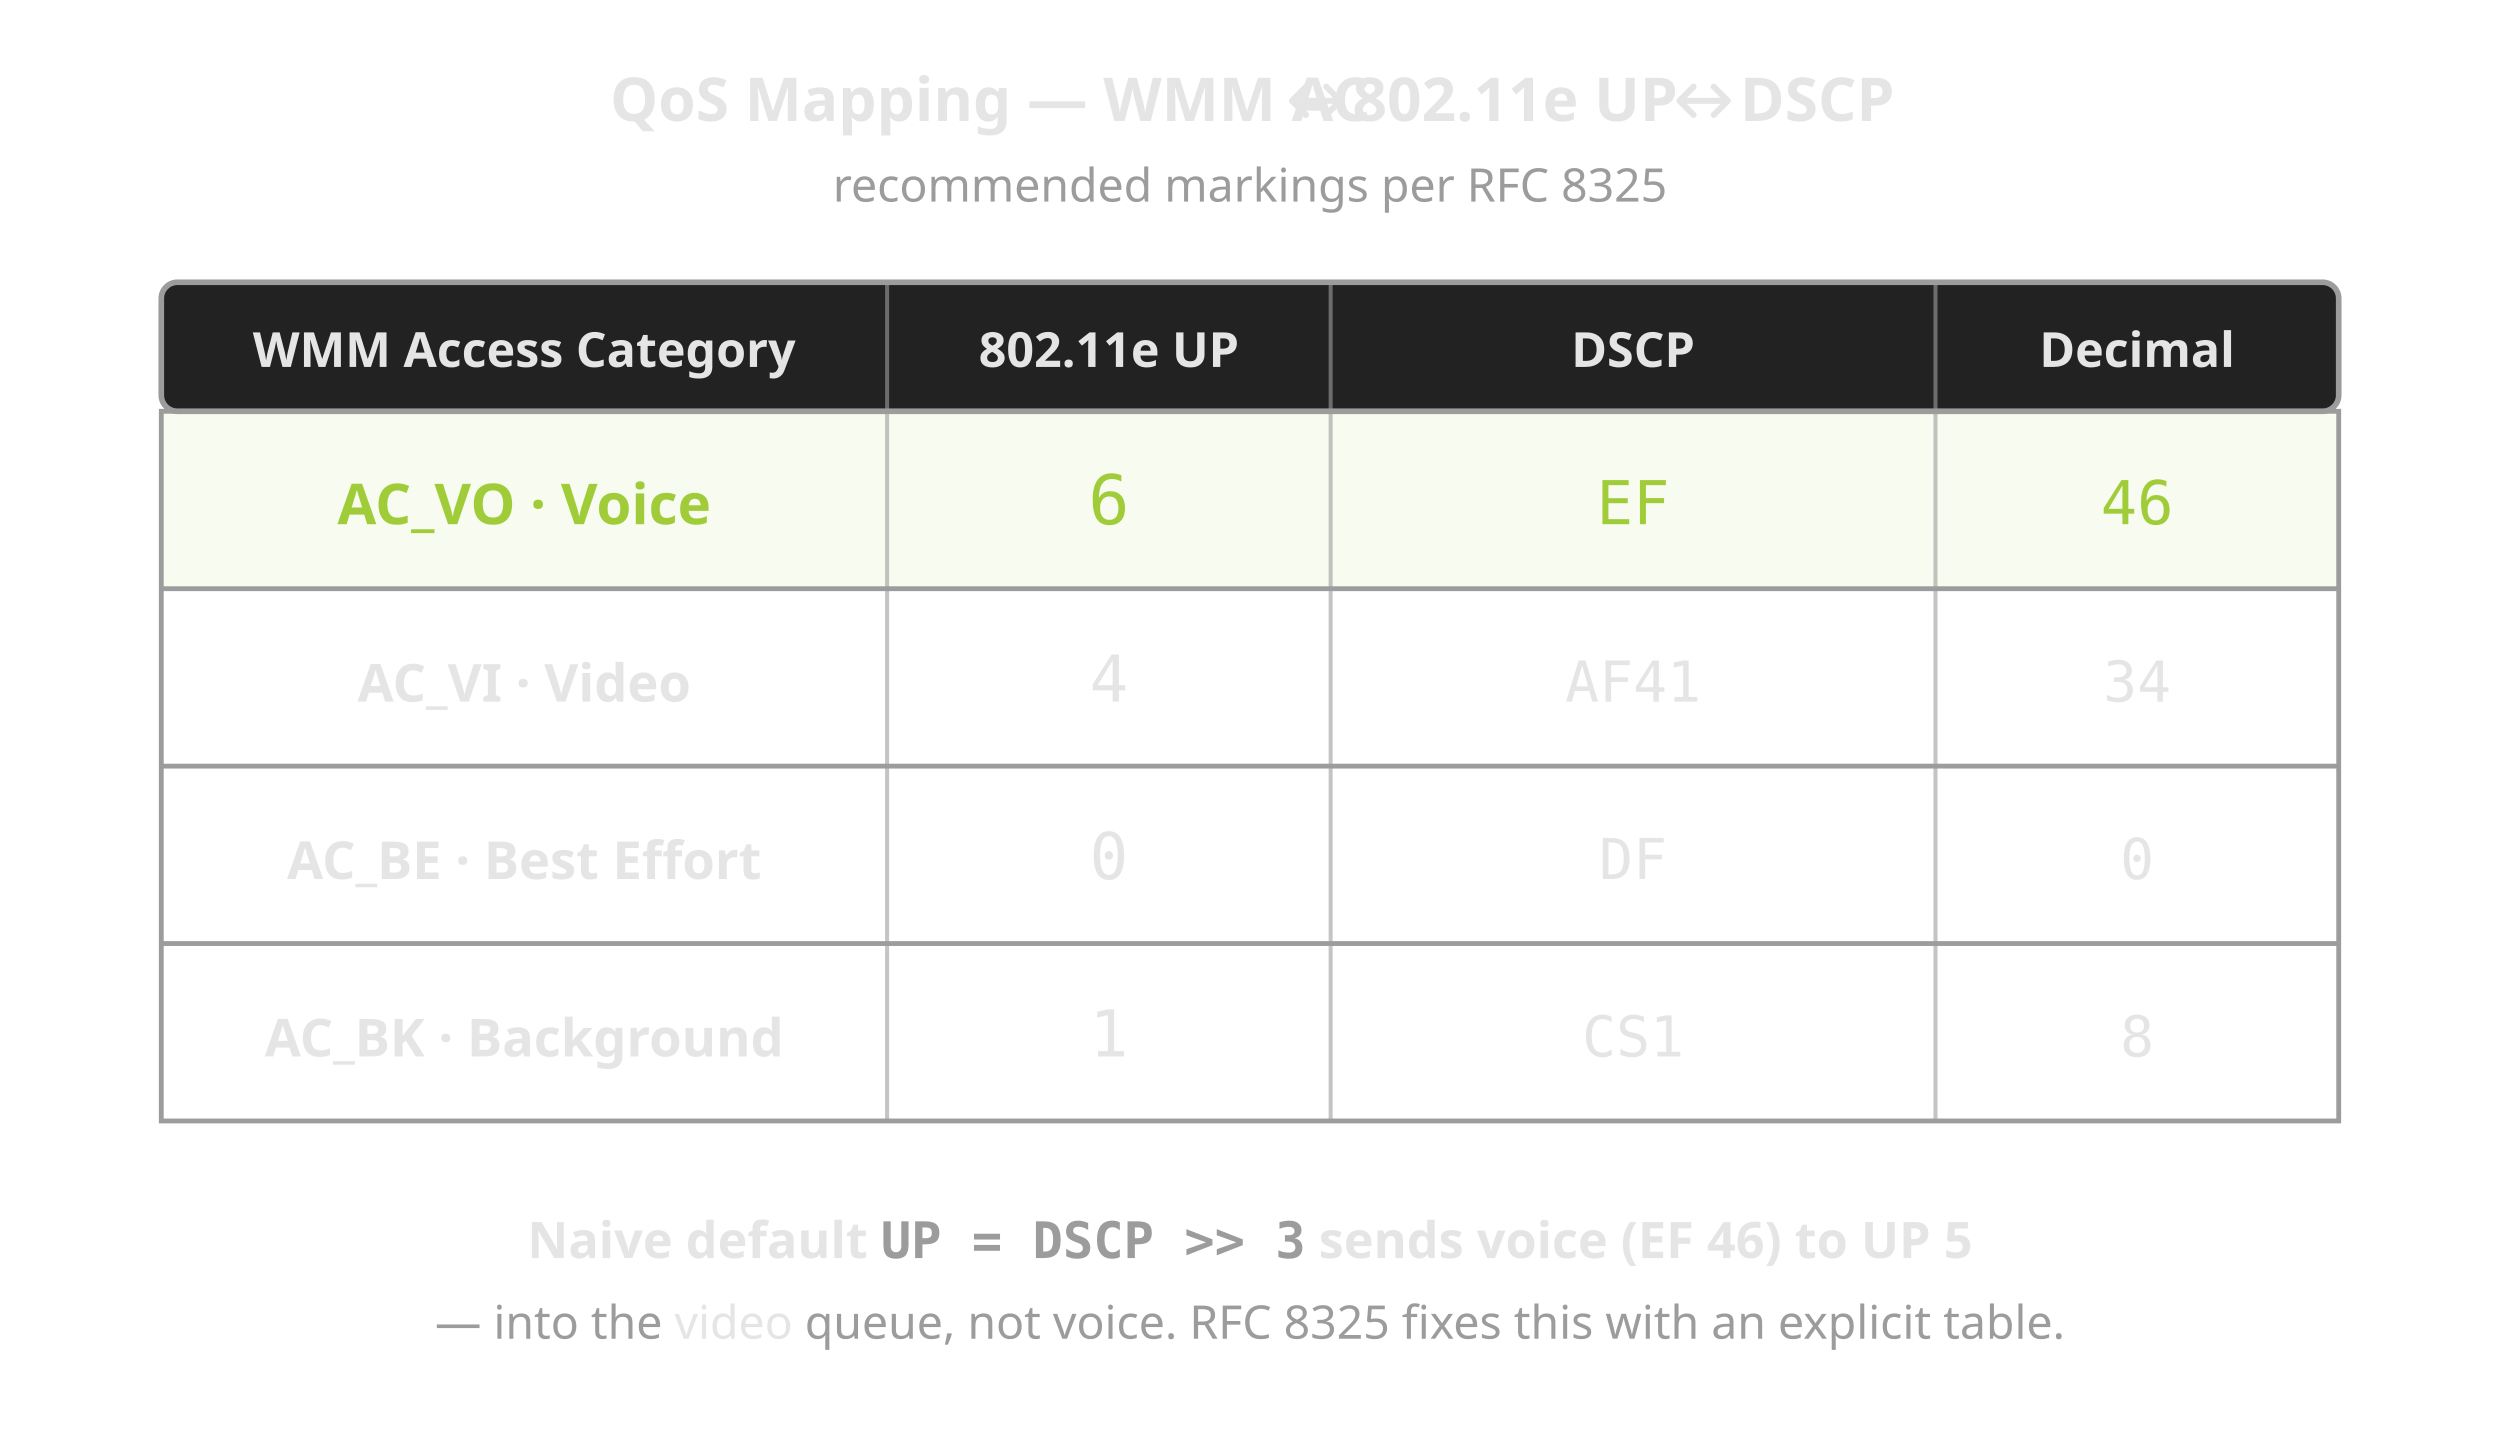
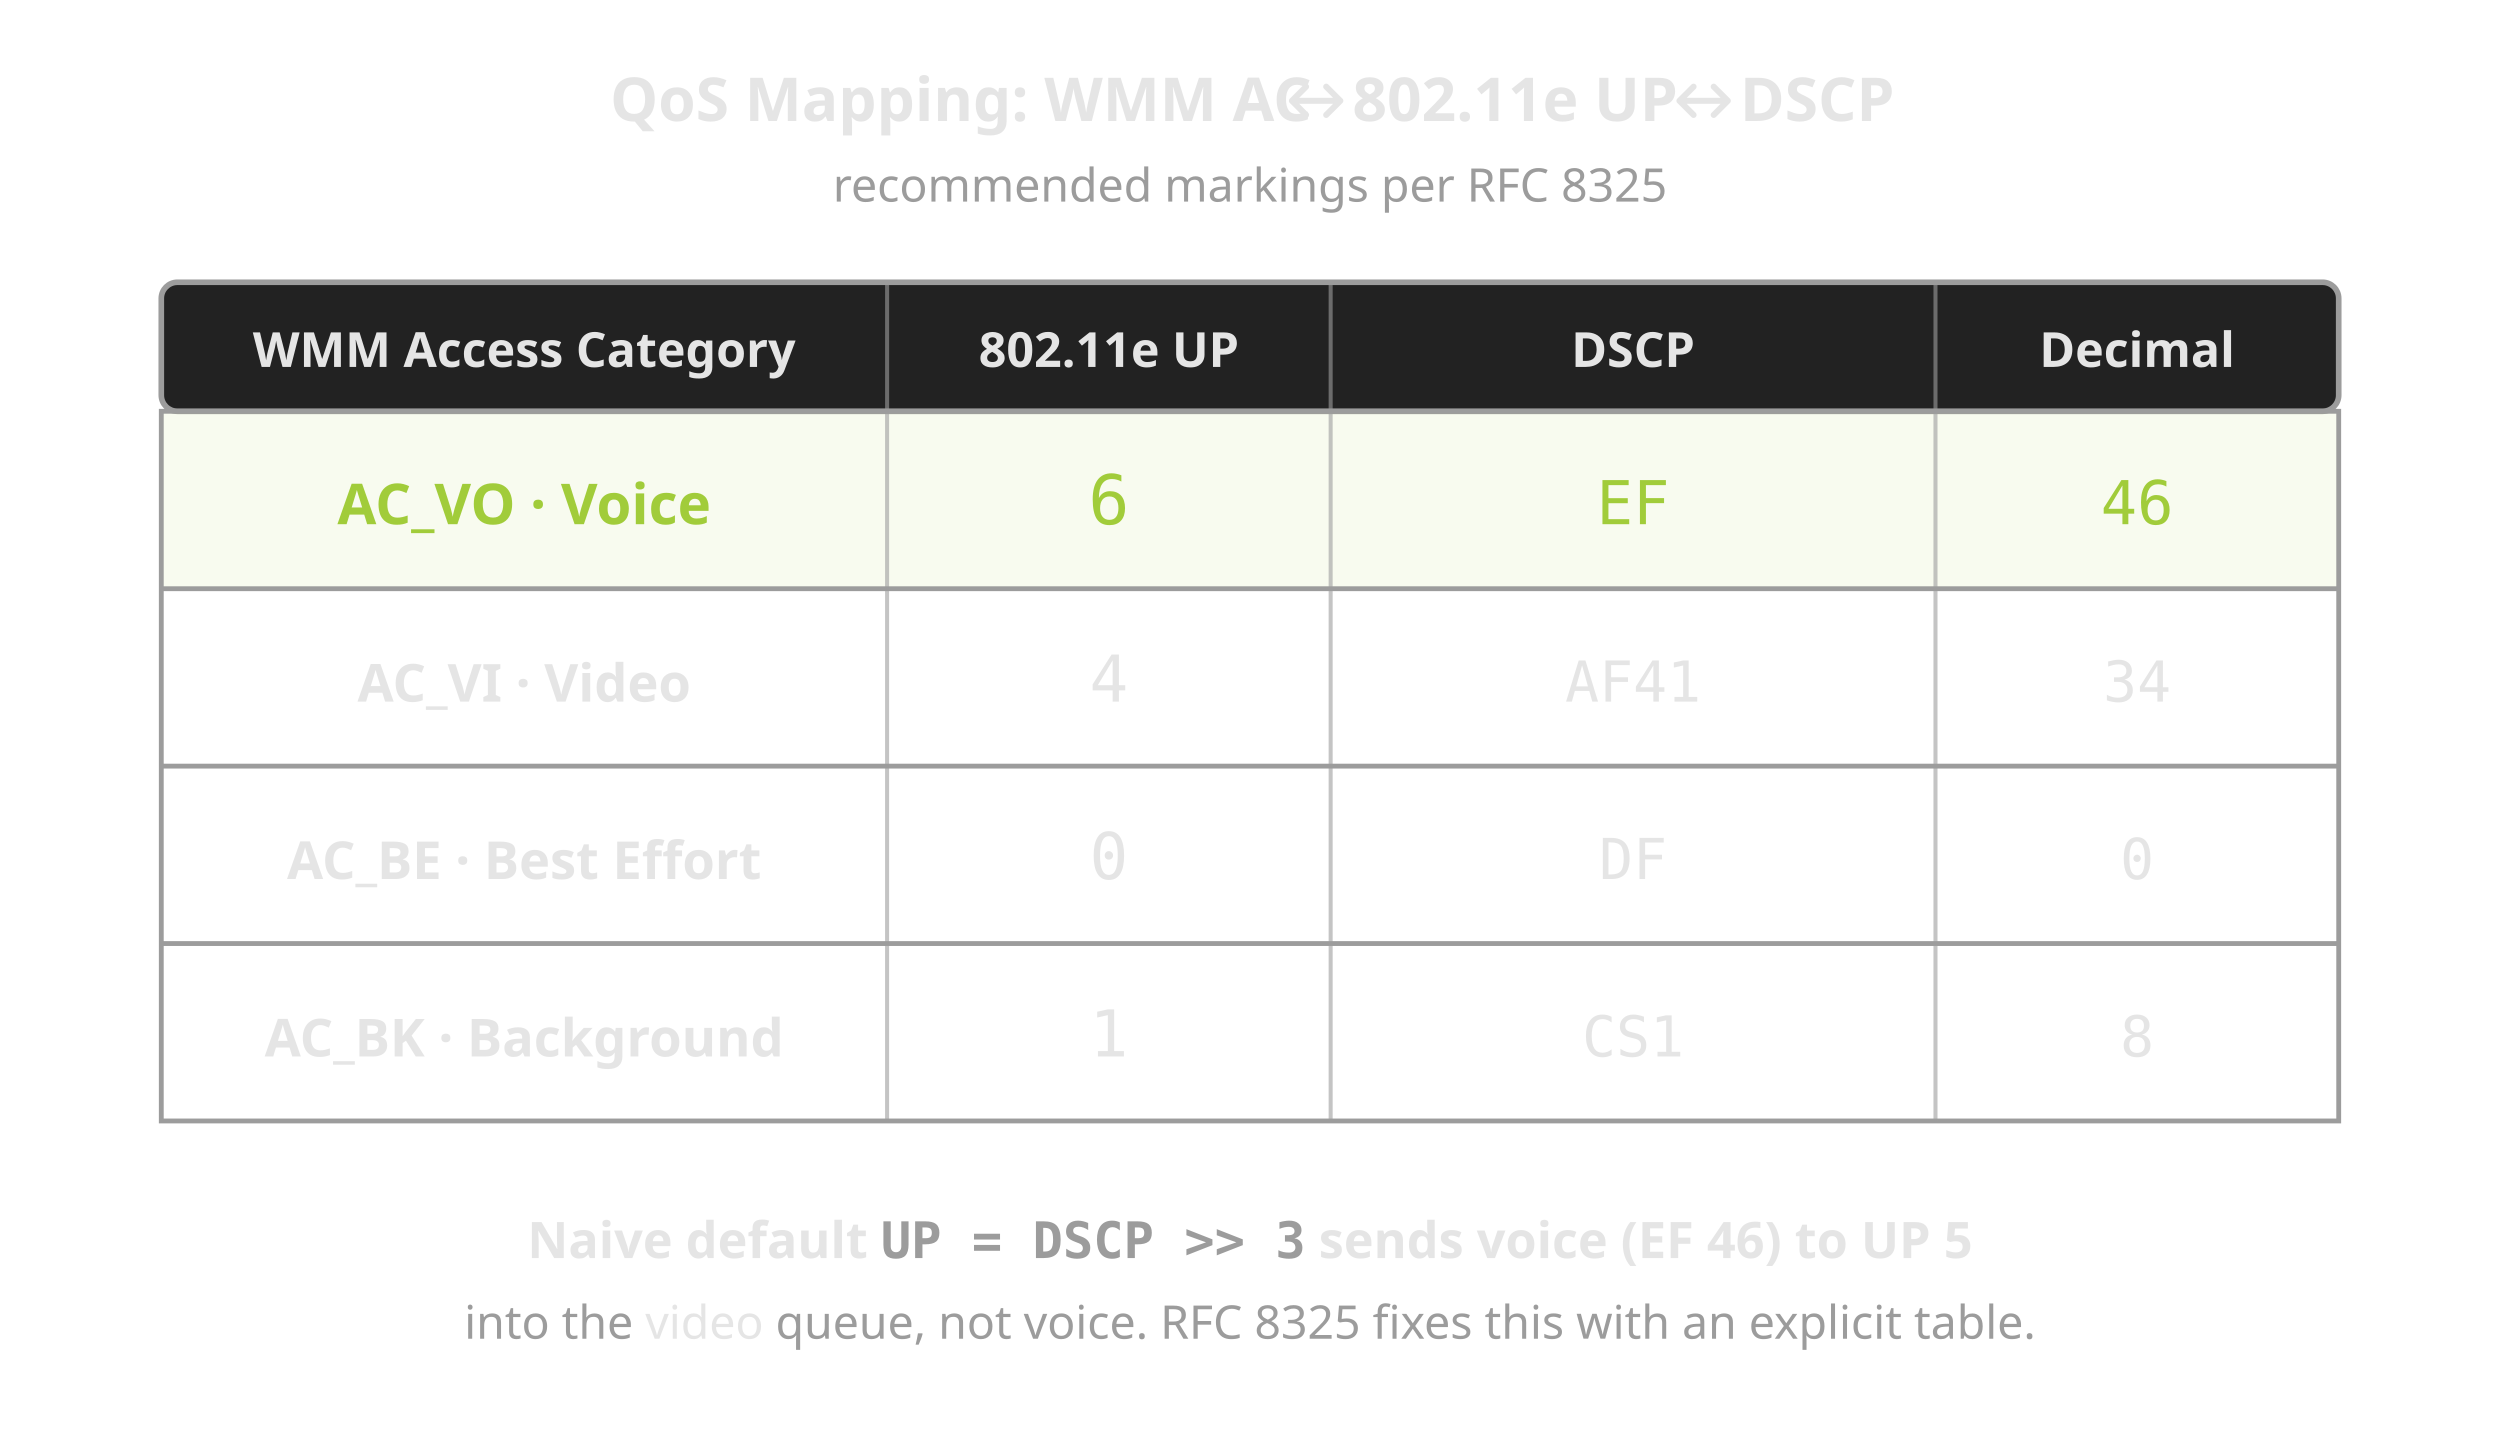
<svg xmlns="http://www.w3.org/2000/svg" viewBox="0 0 620 360" width="620" height="360" fill="none" font-family="IBM Plex Sans, sans-serif">
-   <text x="151.3" y="30" fill="#E5E5E5" font-size="15" font-weight="600" text-anchor="start">QoS Mapping — WMM AC</text>
+   <text x="151.3" y="30" fill="#E5E5E5" font-size="15" font-weight="600" text-anchor="start">QoS Mapping: WMM AC</text>
  <path d="M320.4 25 H332.4 M323.9 21.5 L320.4 25 L323.9 28.5 M328.9 21.5 L332.4 25 L328.9 28.5" fill="none" stroke="#E5E5E5" stroke-width="1.5" stroke-linecap="round" stroke-linejoin="round" />
  <text x="335.4" y="30" fill="#E5E5E5" font-size="15" font-weight="600" text-anchor="start">802.11e UP</text>
  <path d="M416.5 25 H428.5 M420 21.5 L416.5 25 L420 28.5 M425 21.5 L428.5 25 L425 28.5" fill="none" stroke="#E5E5E5" stroke-width="1.5" stroke-linecap="round" stroke-linejoin="round" />
  <text x="431.5" y="30" fill="#E5E5E5" font-size="15" font-weight="600" text-anchor="start">DSCP</text>
  <text x="310" y="50" fill="#9C9C9C" font-size="11.5" font-weight="500" text-anchor="middle">recommended markings per RFC 8325</text>
  <rect x="40" y="70" width="540" height="32" rx="4" fill="#222222" stroke="#9C9C9C" stroke-width="1.4" />
  <g fill="#E5E5E5" font-size="12" font-weight="600" text-anchor="middle">
    <text x="130" y="91">WMM Access Category</text>
    <text x="275" y="91">802.11e UP</text>
    <text x="405" y="91">DSCP</text>
    <text x="530" y="91">Decimal</text>
  </g>
  <rect x="40" y="102" width="540" height="44" fill="rgba(162,204,58,0.08)" />
  <g stroke="#9C9C9C" stroke-width="1.2">
    <rect x="40" y="102" width="540" height="176" fill="none" />
    <line x1="40" y1="146" x2="580" y2="146" />
    <line x1="40" y1="190" x2="580" y2="190" />
    <line x1="40" y1="234" x2="580" y2="234" />
  </g>
  <g stroke="#9C9C9C" stroke-width="1" opacity="0.6">
    <line x1="220" y1="70" x2="220" y2="278" />
    <line x1="330" y1="70" x2="330" y2="278" />
    <line x1="480" y1="70" x2="480" y2="278" />
  </g>
  <text x="130" y="130" fill="#A1CC3A" font-size="14" font-weight="700" text-anchor="middle">AC_VO · Voice</text>
  <text x="275" y="130" fill="#A1CC3A" font-size="17" font-weight="500" text-anchor="middle" font-family="DM Mono, monospace">6</text>
  <text x="405" y="130" fill="#A1CC3A" font-size="15" font-weight="500" text-anchor="middle" font-family="DM Mono, monospace">EF</text>
  <text x="530" y="130" fill="#A1CC3A" font-size="15" font-weight="500" text-anchor="middle" font-family="DM Mono, monospace">46</text>
  <text x="130" y="174" fill="#E5E5E5" font-size="13" font-weight="600" text-anchor="middle">AC_VI · Video</text>
  <text x="275" y="174" fill="#E5E5E5" font-size="16" font-weight="500" text-anchor="middle" font-family="DM Mono, monospace">4</text>
  <text x="405" y="174" fill="#E5E5E5" font-size="14" font-weight="500" text-anchor="middle" font-family="DM Mono, monospace">AF41</text>
  <text x="530" y="174" fill="#E5E5E5" font-size="14" font-weight="500" text-anchor="middle" font-family="DM Mono, monospace">34</text>
  <text x="130" y="218" fill="#E5E5E5" font-size="13" font-weight="600" text-anchor="middle">AC_BE · Best Effort</text>
  <text x="275" y="218" fill="#E5E5E5" font-size="16" font-weight="500" text-anchor="middle" font-family="DM Mono, monospace">0</text>
  <text x="405" y="218" fill="#E5E5E5" font-size="14" font-weight="500" text-anchor="middle" font-family="DM Mono, monospace">DF</text>
  <text x="530" y="218" fill="#E5E5E5" font-size="14" font-weight="500" text-anchor="middle" font-family="DM Mono, monospace">0</text>
  <text x="130" y="262" fill="#E5E5E5" font-size="13" font-weight="600" text-anchor="middle">AC_BK · Background</text>
  <text x="275" y="262" fill="#E5E5E5" font-size="16" font-weight="500" text-anchor="middle" font-family="DM Mono, monospace">1</text>
  <text x="405" y="262" fill="#E5E5E5" font-size="14" font-weight="500" text-anchor="middle" font-family="DM Mono, monospace">CS1</text>
  <text x="530" y="262" fill="#E5E5E5" font-size="14" font-weight="500" text-anchor="middle" font-family="DM Mono, monospace">8</text>
  <text x="310" y="312" fill="#E5E5E5" font-size="12.5" font-weight="600" text-anchor="middle">Naive default <tspan font-family="DM Mono, monospace" fill="#9C9C9C">UP = DSCP &gt;&gt; 3</tspan> sends voice (EF 46) to UP 5</text>
-   <text x="310" y="332" fill="#9C9C9C" font-size="11.5" font-weight="500" text-anchor="middle">— into the <tspan fill="#E5E5E5">video</tspan> queue, not voice. RFC 8325 fixes this with an explicit table.</text>
+   <text x="310" y="332" fill="#9C9C9C" font-size="11.5" font-weight="500" text-anchor="middle">into the <tspan fill="#E5E5E5">video</tspan> queue, not voice. RFC 8325 fixes this with an explicit table.</text>
</svg>
